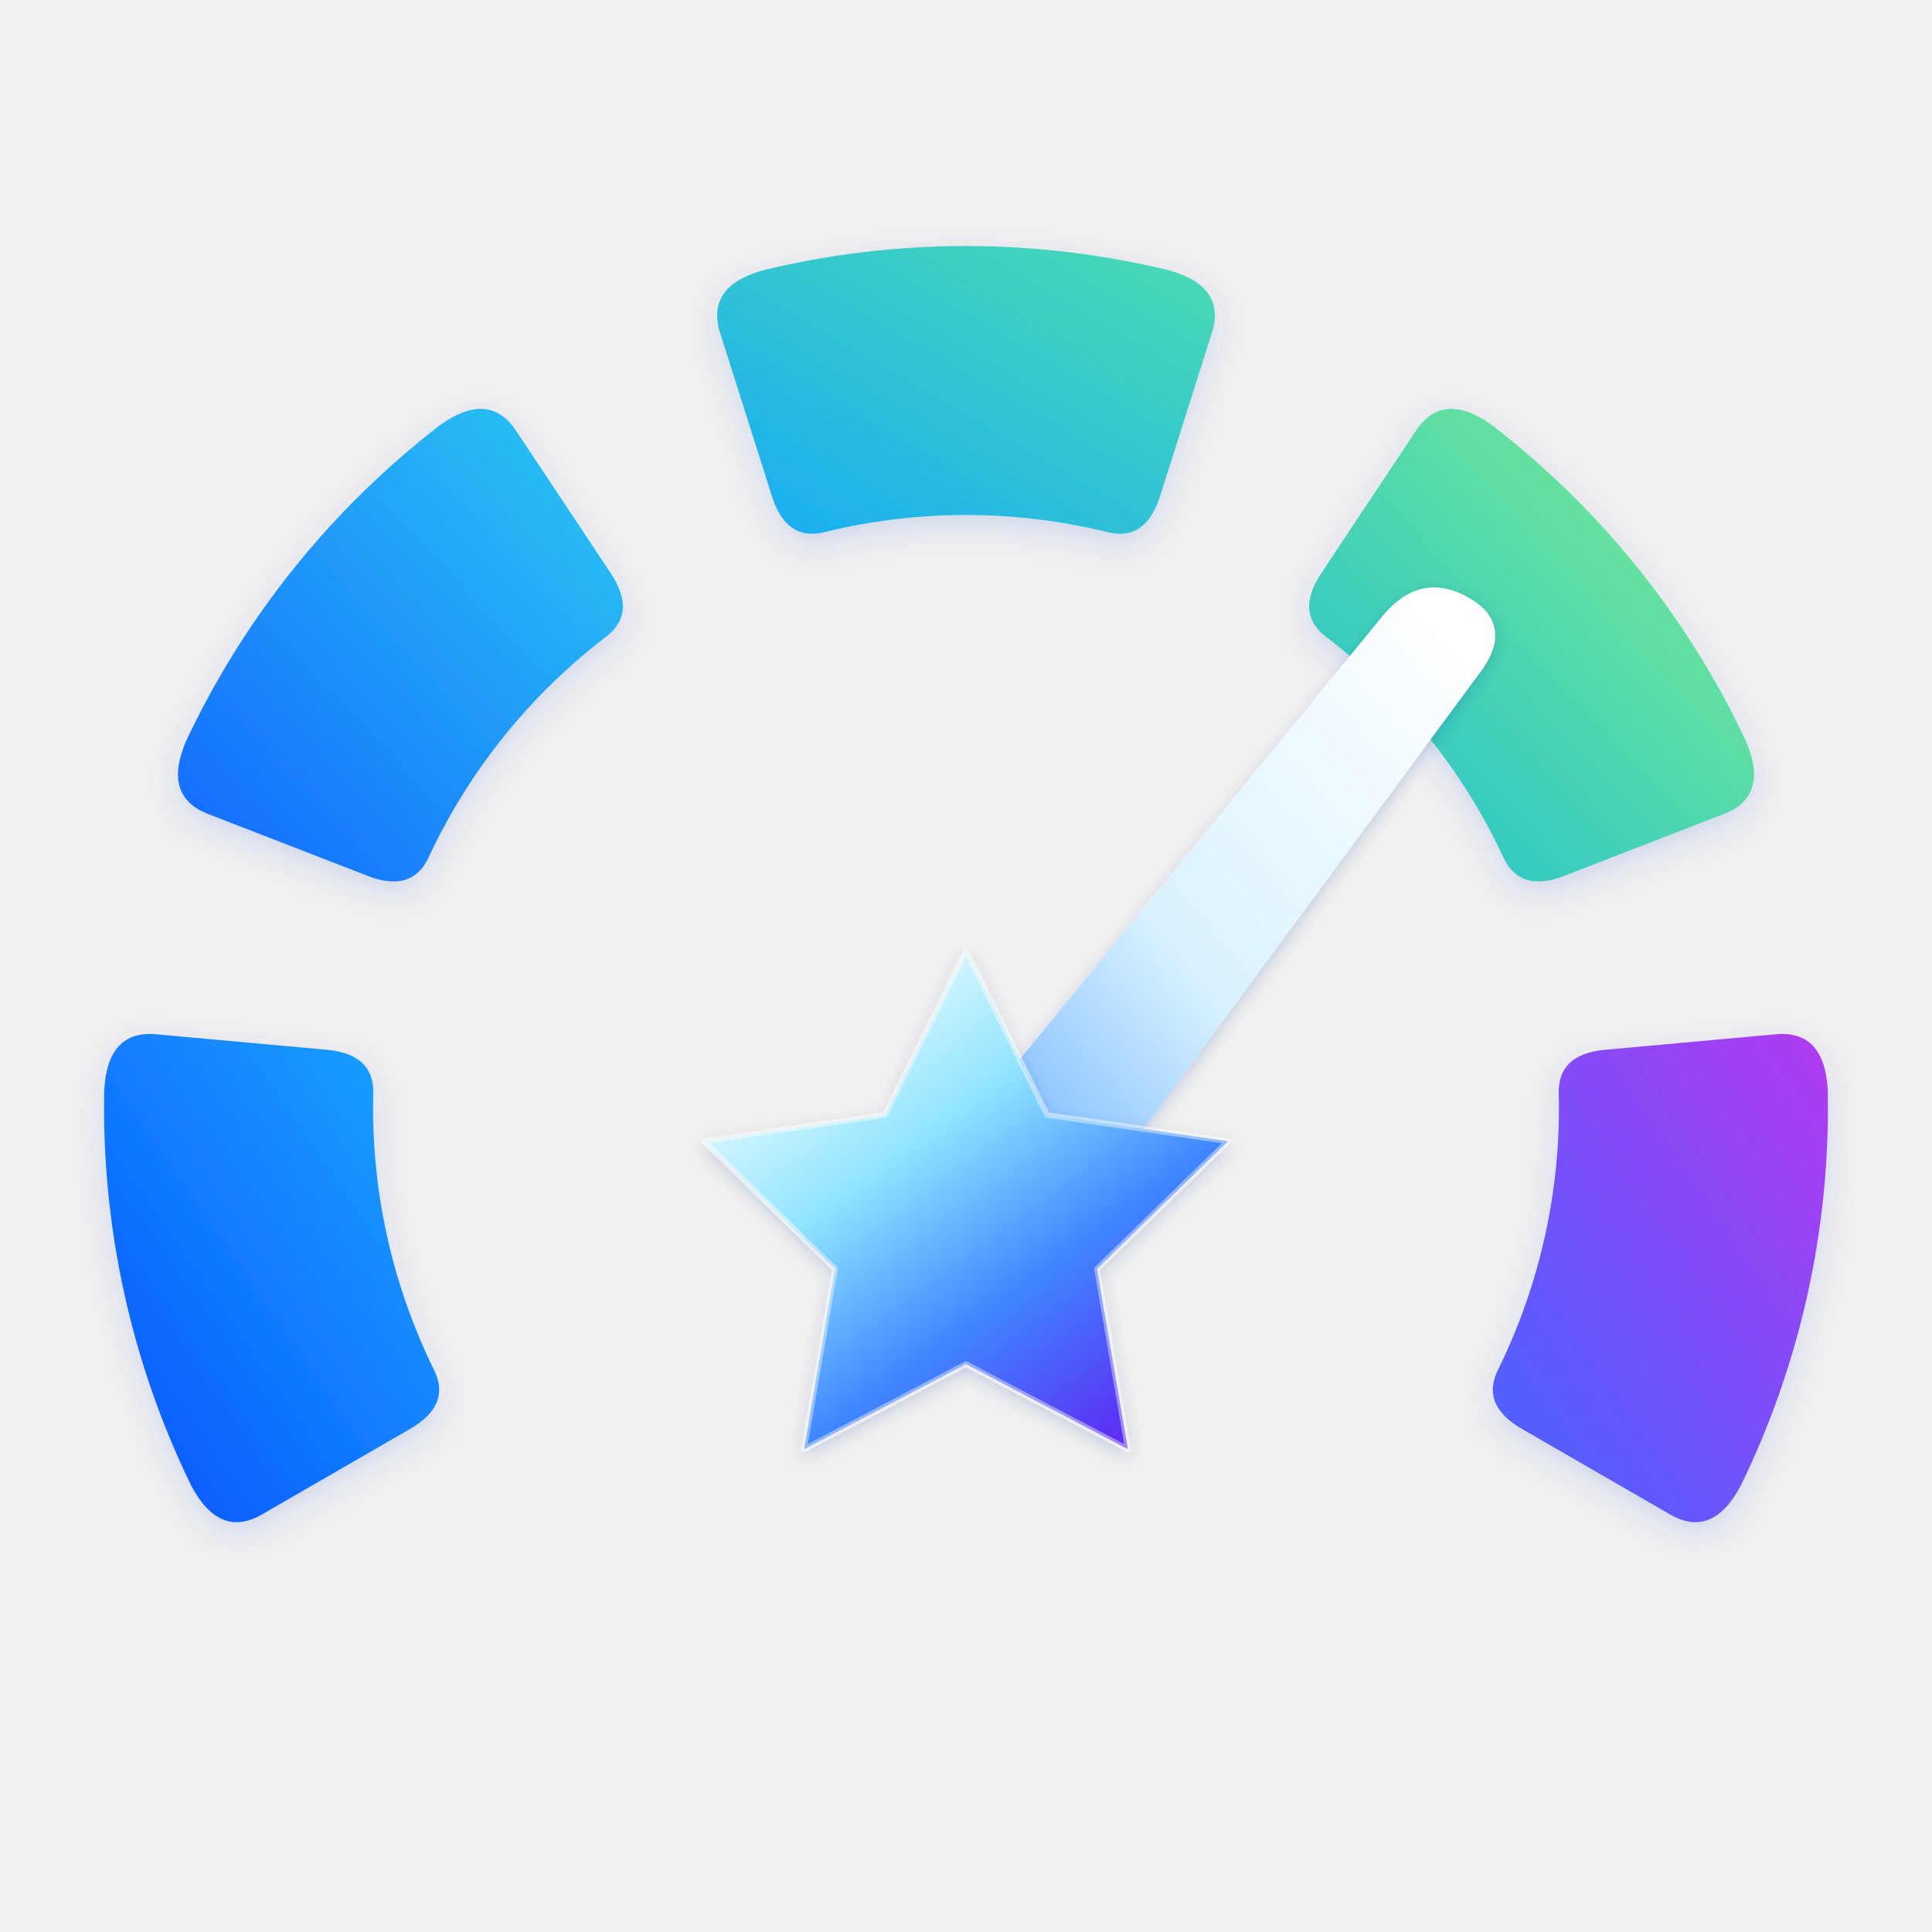
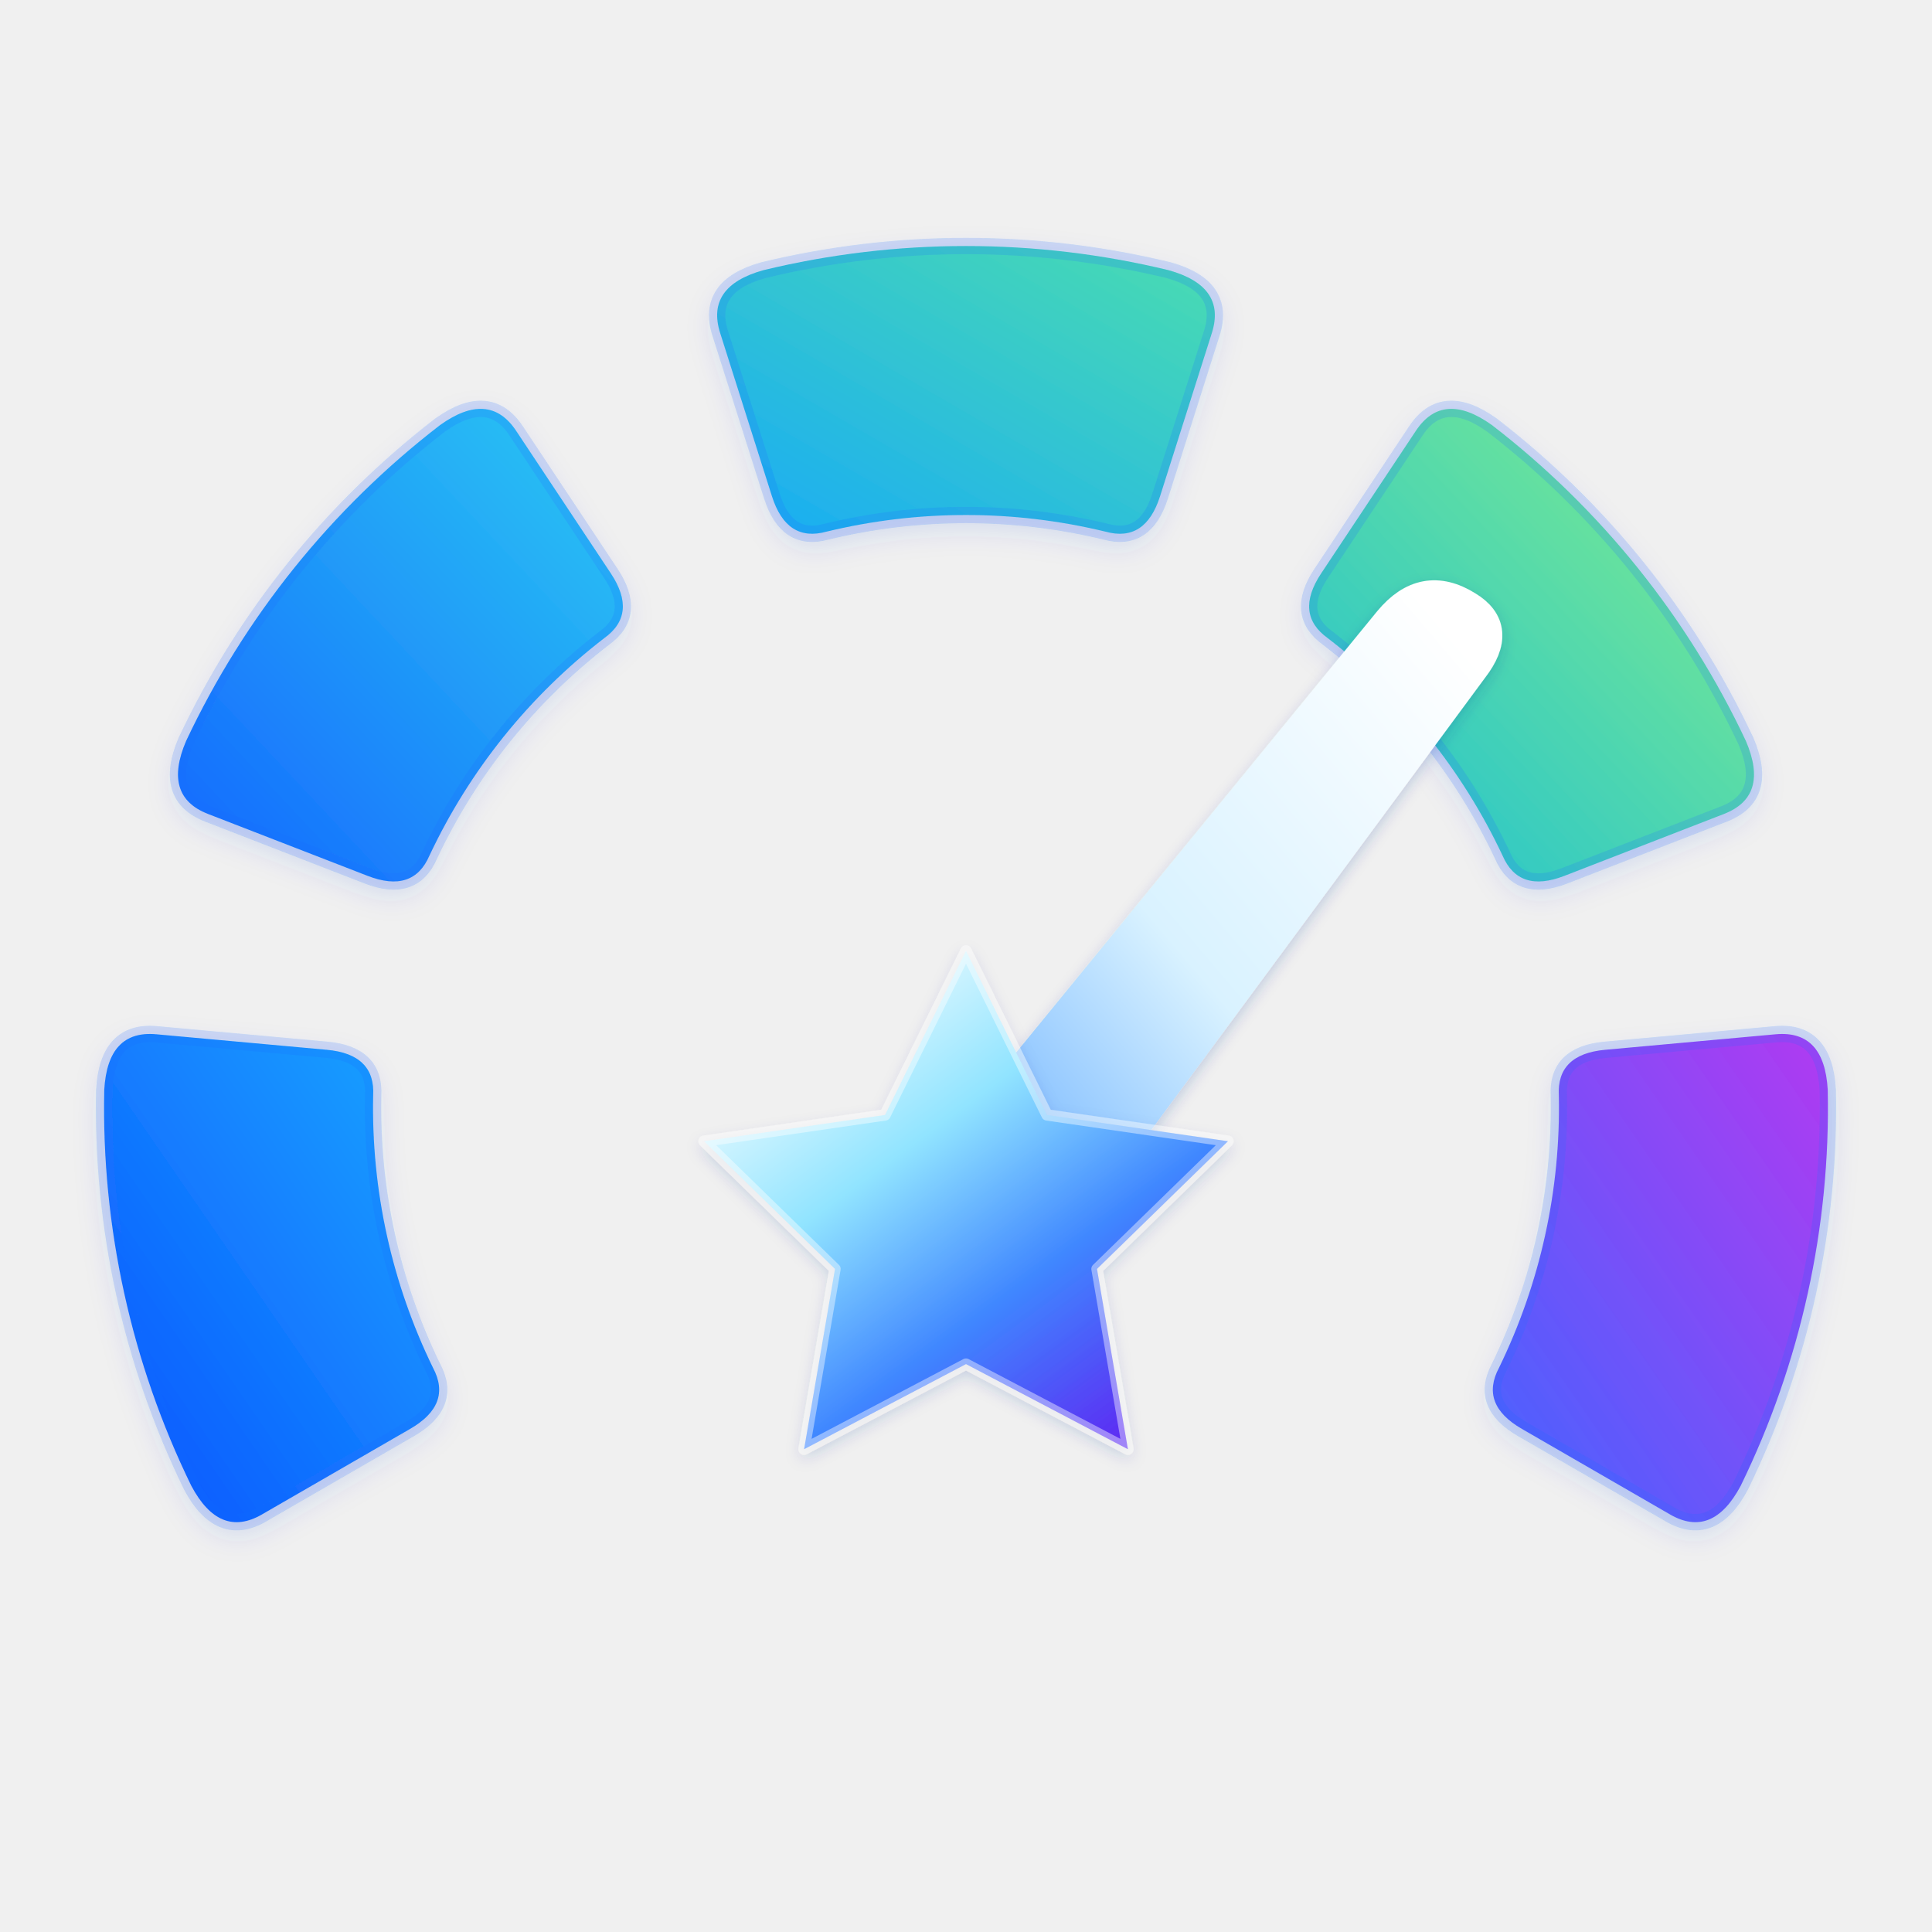
<svg xmlns="http://www.w3.org/2000/svg" width="1024" height="1024" viewBox="0 0 1024 1024">
  <defs>
    <linearGradient id="seg1" x1="0" y1="1" x2="1" y2="0">
      <stop offset="0" stop-color="#0b52ff" />
      <stop offset="1" stop-color="#19a7ff" />
    </linearGradient>
    <linearGradient id="seg2" x1="0" y1="1" x2="1" y2="0">
      <stop offset="0" stop-color="#1466ff" />
      <stop offset="1" stop-color="#2bcaf2" />
    </linearGradient>
    <linearGradient id="seg3" x1="0" y1="1" x2="1" y2="0">
      <stop offset="0" stop-color="#18abf6" />
      <stop offset="1" stop-color="#4bddaf" />
    </linearGradient>
    <linearGradient id="seg4" x1="0" y1="1" x2="1" y2="0">
      <stop offset="0" stop-color="#1bbfd4" />
      <stop offset="1" stop-color="#85ef89" />
    </linearGradient>
    <linearGradient id="seg5" x1="0" y1="1" x2="1" y2="0">
      <stop offset="0" stop-color="#4364ff" />
      <stop offset="1" stop-color="#b13af1" />
    </linearGradient>
    <linearGradient id="needle" x1="0.10" y1="0.90" x2="0.95" y2="0.06">
      <stop offset="0" stop-color="#5ca7ff" />
      <stop offset="0.46" stop-color="#d9f2ff" />
      <stop offset="1" stop-color="#ffffff" />
    </linearGradient>
    <linearGradient id="star" x1="0.14" y1="0.08" x2="0.82" y2="0.96">
      <stop offset="0" stop-color="#fbffff" />
      <stop offset="0.36" stop-color="#91e4ff" />
      <stop offset="0.68" stop-color="#3f86ff" />
      <stop offset="1" stop-color="#5c2df3" />
    </linearGradient>
    <filter id="softShadow" x="-30%" y="-30%" width="160%" height="160%">
      <feDropShadow dx="0" dy="5" stdDeviation="7" flood-color="#1844d7" flood-opacity="0.14" />
    </filter>
    <filter id="tinyShadow" x="-30%" y="-30%" width="160%" height="160%">
      <feDropShadow dx="0" dy="3" stdDeviation="4" flood-color="#173a96" flood-opacity="0.20" />
    </filter>
  </defs>
  <g filter="url(#softShadow)" transform="translate(0 18) translate(512 512) scale(1.08) translate(-512 -512)">
-     <path d="M 166.46,764.50 Q 145.67,776.50 131.81,750.43 A 423,423 0 0 1 89.09,556.14 Q 90.74,526.66 114.64,528.84 L 198.30,536.45 Q 222.20,538.63 221.06,558.91 A 291,291 0 0 0 250.45,692.57 Q 259.99,710.50 239.20,722.50 L 166.46,764.50 Z" fill="url(#seg1)" />
-     <path d="M 140.00,420.71 Q 117.63,412.03 129.26,384.90 A 423,423 0 0 1 253.91,229.86 Q 277.92,212.67 291.20,232.66 L 337.68,302.63 Q 350.96,322.62 334.45,334.44 A 291,291 0 0 0 248.70,441.10 Q 240.69,459.77 218.32,451.09 L 140.00,420.71 Z" fill="url(#seg2)" />
-     <path d="M 391.35,184.68 Q 384.10,161.80 412.53,153.86 A 423,423 0 0 1 611.47,153.86 Q 639.90,161.80 632.65,184.68 L 607.25,264.74 Q 599.99,287.62 580.43,282.16 A 291,291 0 0 0 443.57,282.16 Q 424.01,287.62 416.75,264.74 L 391.35,184.68 Z" fill="url(#seg3)" />
-     <path d="M 732.80,232.66 Q 746.08,212.67 770.09,229.86 A 423,423 0 0 1 894.74,384.90 Q 906.37,412.03 884.00,420.71 L 805.68,451.09 Q 783.31,459.77 775.30,441.10 A 291,291 0 0 0 689.55,334.44 Q 673.04,322.62 686.32,302.63 L 732.80,232.66 Z" fill="url(#seg4)" />
-     <path d="M 909.36,528.84 Q 933.26,526.66 934.91,556.14 A 423,423 0 0 1 892.19,750.43 Q 878.33,776.50 857.54,764.50 L 784.80,722.50 Q 764.01,710.50 773.55,692.57 A 291,291 0 0 0 802.94,558.91 Q 801.80,538.63 825.70,536.45 L 909.36,528.84 Z" fill="url(#seg5)" />
+     <path d="M 166.46,764.50 Q 145.67,776.50 131.81,750.43 A 423,423 0 0 1 89.09,556.14 Q 90.74,526.66 114.64,528.84 L 198.30,536.45 Q 222.20,538.63 221.06,558.91 A 291,291 0 0 0 250.45,692.57 Q 259.99,710.50 239.20,722.50 L 166.46,764.50 Z" fill="url(#seg1)" stroke="#216eff" stroke-opacity=".18" stroke-width="8" />
+     <path d="M 140.00,420.71 Q 117.63,412.03 129.26,384.90 A 423,423 0 0 1 253.91,229.86 Q 277.92,212.67 291.20,232.66 L 337.68,302.63 Q 350.96,322.62 334.45,334.44 A 291,291 0 0 0 248.70,441.10 Q 240.69,459.77 218.32,451.09 L 140.00,420.71 Z" fill="url(#seg2)" stroke="#216eff" stroke-opacity=".18" stroke-width="8" />
+     <path d="M 391.35,184.68 Q 384.10,161.80 412.53,153.86 A 423,423 0 0 1 611.47,153.86 Q 639.90,161.80 632.65,184.68 L 607.25,264.74 Q 599.99,287.62 580.43,282.16 A 291,291 0 0 0 443.57,282.16 Q 424.01,287.62 416.75,264.74 L 391.35,184.68 Z" fill="url(#seg3)" stroke="#216eff" stroke-opacity=".18" stroke-width="8" />
+     <path d="M 732.80,232.66 Q 746.08,212.67 770.09,229.86 A 423,423 0 0 1 894.74,384.90 Q 906.37,412.03 884.00,420.71 L 805.68,451.09 Q 783.31,459.77 775.30,441.10 A 291,291 0 0 0 689.55,334.44 Q 673.04,322.62 686.32,302.63 L 732.80,232.66 Z" fill="url(#seg4)" stroke="#216eff" stroke-opacity=".18" stroke-width="8" />
+     <path d="M 909.36,528.84 Q 933.26,526.66 934.91,556.14 A 423,423 0 0 1 892.19,750.43 Q 878.33,776.50 857.54,764.50 L 784.80,722.50 Q 764.01,710.50 773.55,692.57 A 291,291 0 0 0 802.94,558.91 Q 801.80,538.63 825.70,536.45 L 909.36,528.84 Z" fill="url(#seg5)" stroke="#216eff" stroke-opacity=".18" stroke-width="8" />
  </g>
-   <path transform="translate(26 32) scale(.95)" d="     M 469,654     L 748,313     Q 767,290 791,305     Q 811,317 794,339     L 546,675     Q 536,688 521,687     Q 504,685 496,670     Z" fill="url(#needle)" stroke="url(#needle)" stroke-width="10" stroke-linejoin="round" filter="url(#tinyShadow)" />
-   <polygon points="512.00,504.00 554.91,590.94 650.85,604.88 581.43,672.56 597.82,768.12 512.00,723.00 426.18,768.12 442.57,672.56 373.15,604.88 469.09,590.94" fill="url(#star)" stroke="#ffffff" stroke-opacity=".42" stroke-width="3" stroke-linejoin="round" filter="url(#tinyShadow)" />
+   <path transform="translate(26 32) scale(.95)" d="     M 469,654     L 748,313     Q 767,290 791,305     Q 811,317 794,339     L 546,675     Q 536,688 521,687     Q 504,685 496,670     Z" fill="url(#needle)" stroke="url(#needle)" stroke-width="18" stroke-linejoin="round" filter="url(#tinyShadow)" />
+   <polygon points="512.00,504.00 554.91,590.94 650.85,604.88 581.43,672.56 597.82,768.12 512.00,723.00 426.18,768.12 442.57,672.56 373.15,604.88 469.09,590.94" fill="url(#star)" stroke="#ffffff" stroke-opacity=".42" stroke-width="6" stroke-linejoin="round" filter="url(#tinyShadow)" />
</svg>
